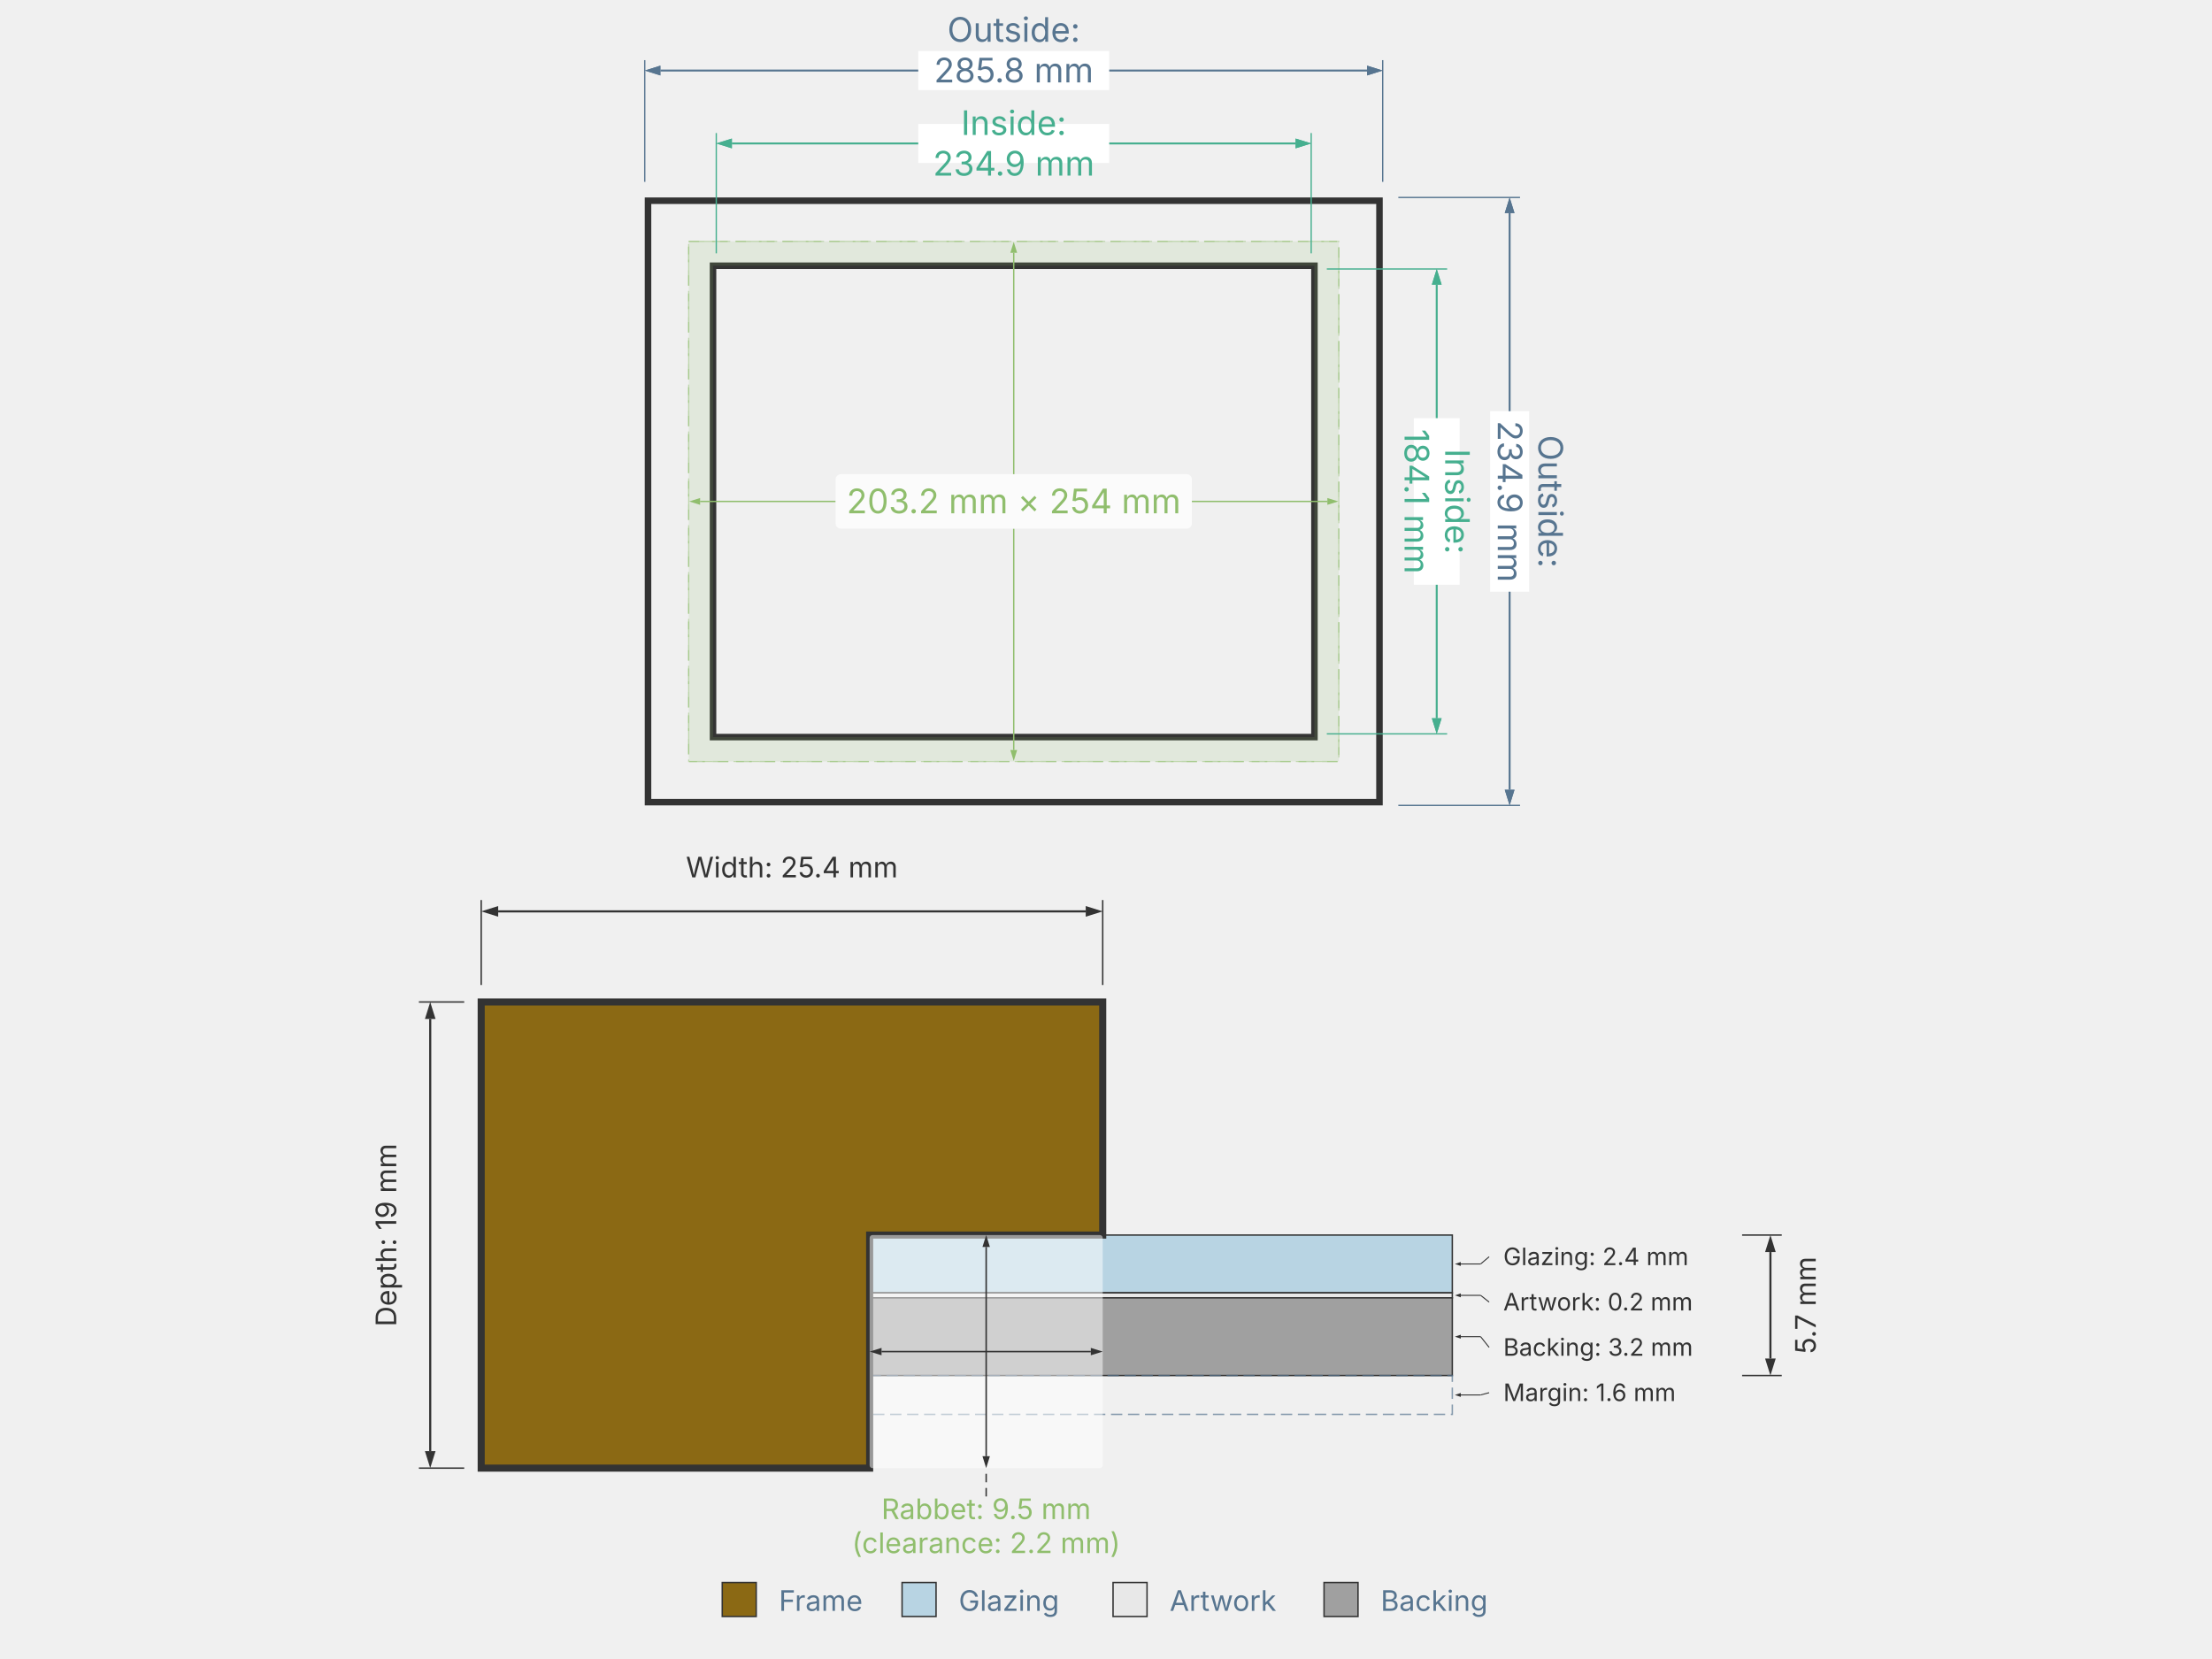
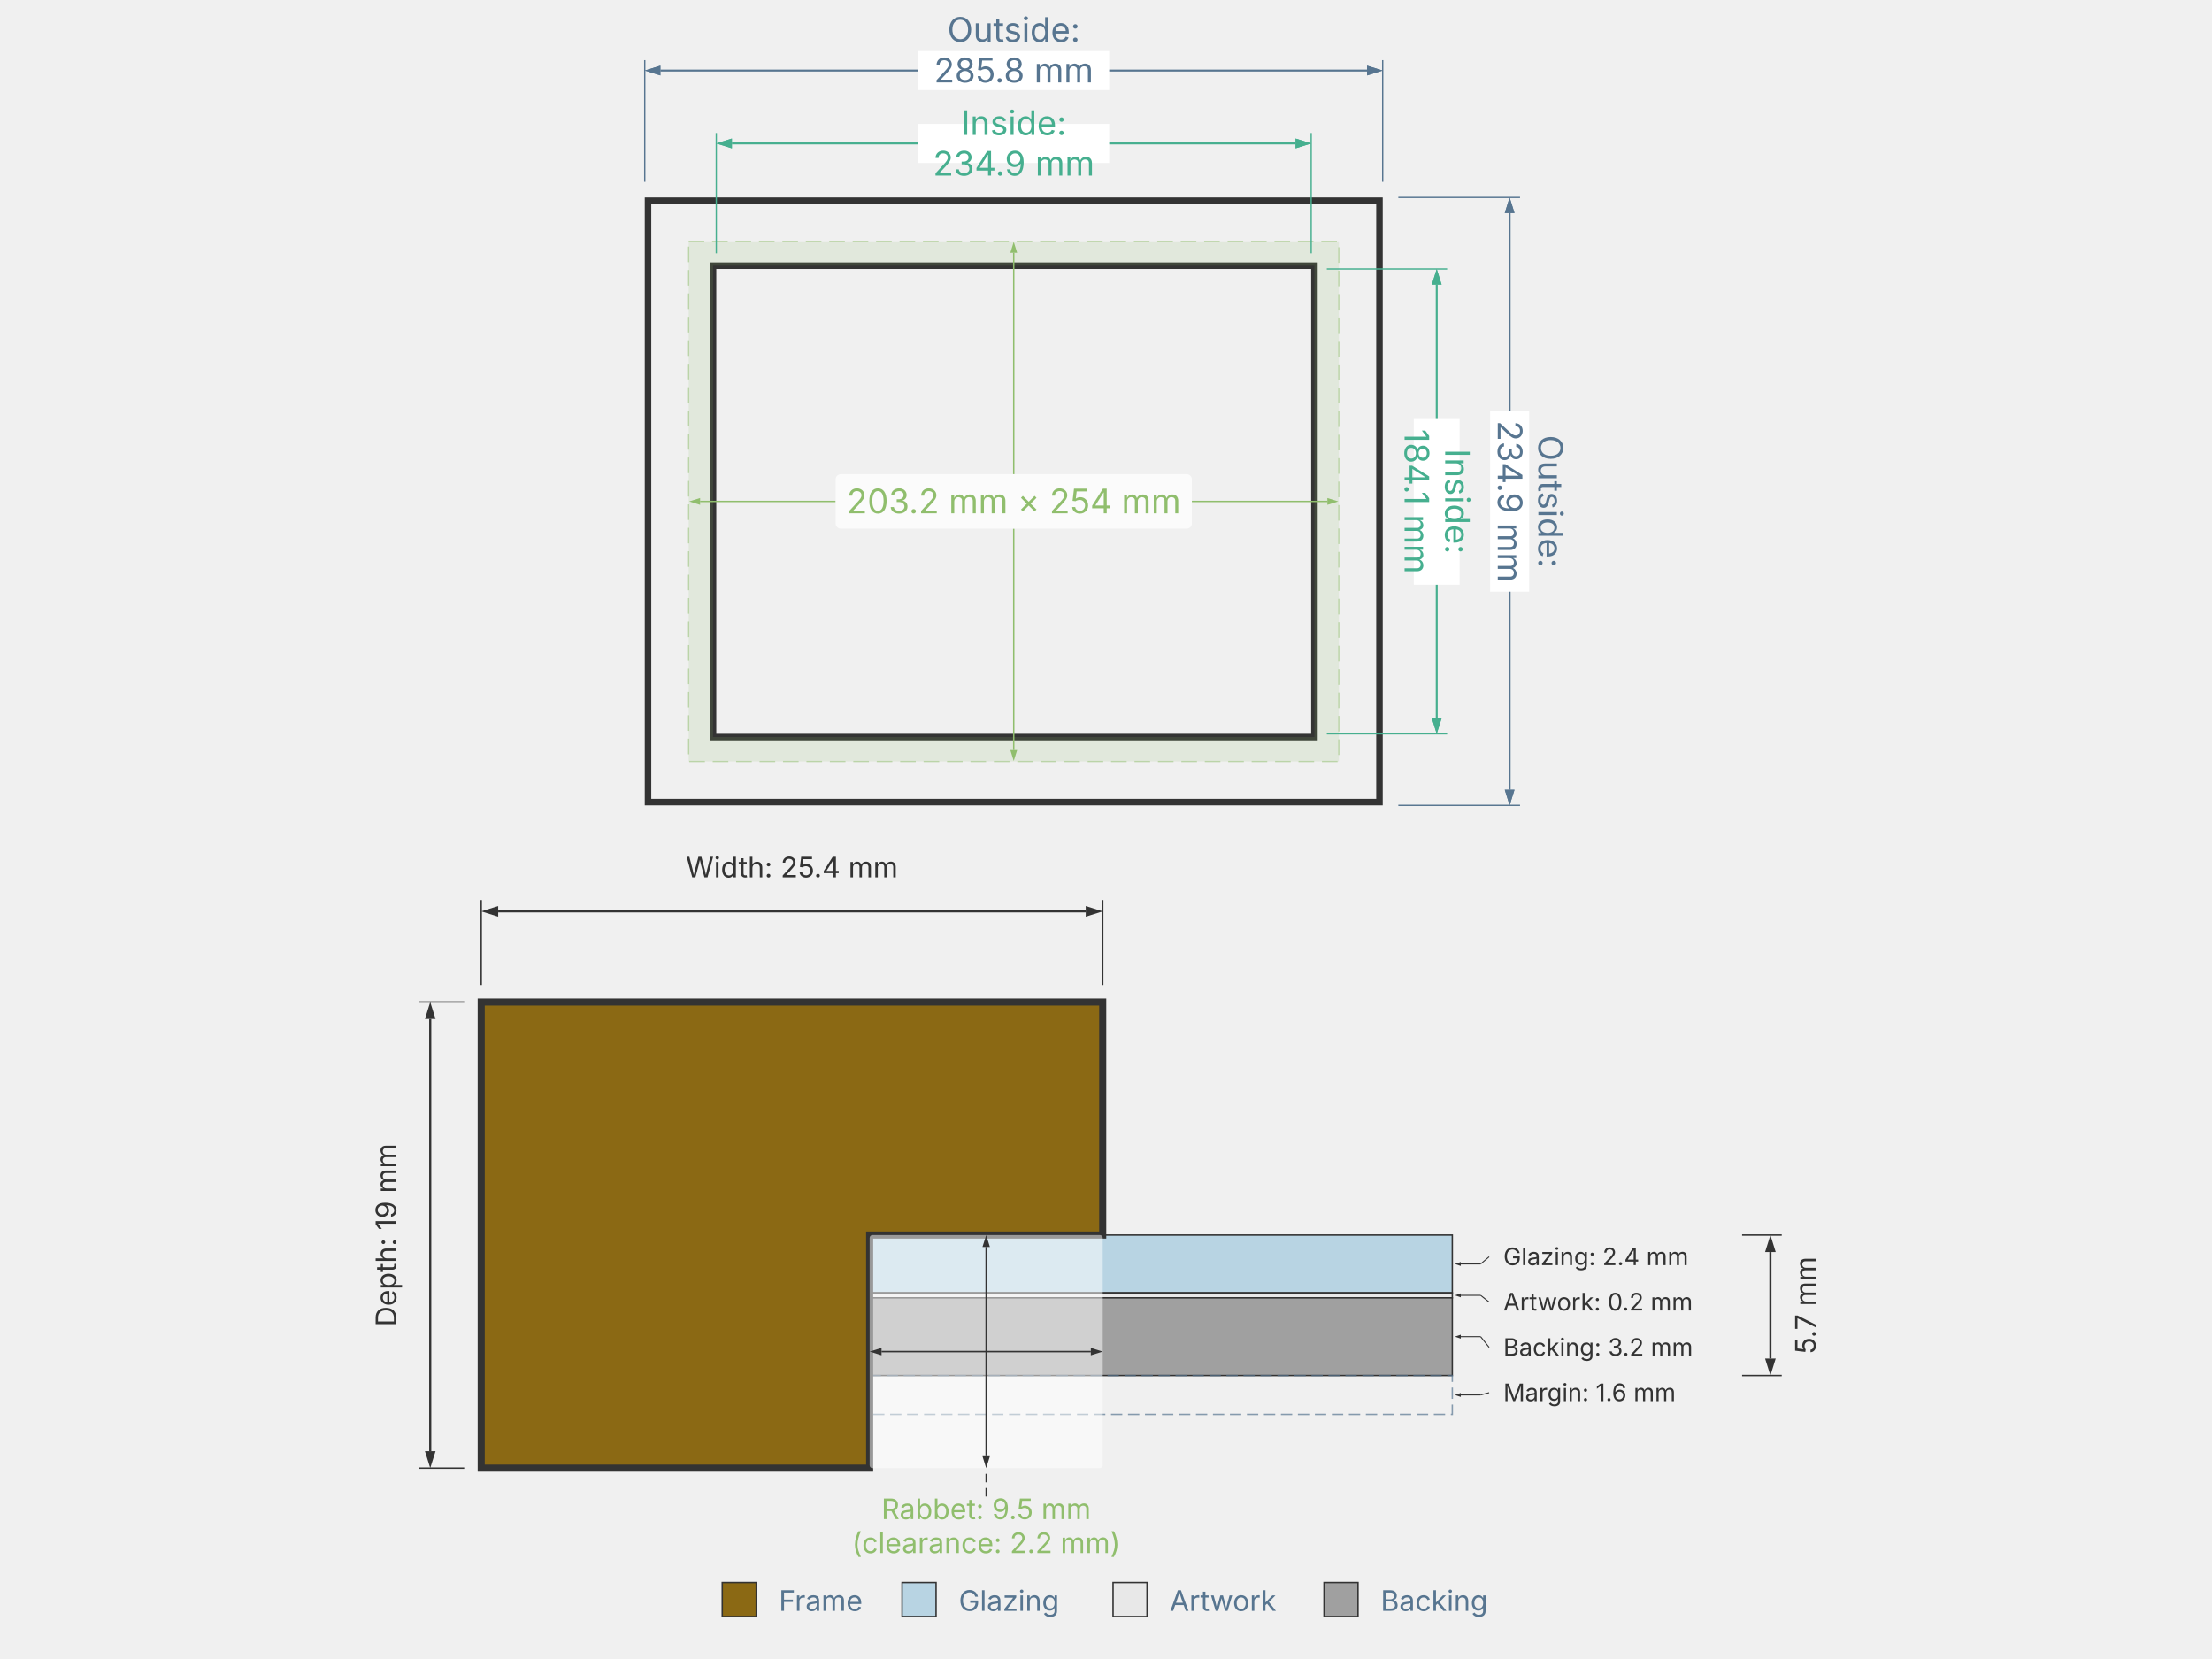
<svg xmlns="http://www.w3.org/2000/svg" viewBox="0 0 800.00 600.00">
  <g id="plan-view" transform="translate(-10.01, 5.74) scale(0.9416)">
    <defs>
      <pattern id="hatch" patternUnits="userSpaceOnUse" width="4" height="4">
        <path d="M-1,1 l2,-2 M0,4 l4,-4 M3,5 l2,-2" stroke="#CCCCCC" stroke-width="0.5" />
      </pattern>
    </defs>
    <g id="geometry">
      <rect x="259.53" y="71.00" width="280.95" height="231.00" stroke="#333333" stroke-width="2.5" fill="none" />
      <rect x="284.50" y="95.97" width="231.00" height="181.05" stroke="#333333" stroke-width="2.5" fill="none" />
    </g>
    <g id="rabbet-overlap">
      <path d="M275.14,86.61 h249.73 v199.78 h-249.73 Z M284.50,95.97 v181.05 h231.00 v-181.05 Z" fill="#90be6d" fill-opacity="0.15" fill-rule="evenodd" stroke="none" />
-       <rect x="275.14" y="86.61" width="249.73" height="199.78" fill="none" stroke="#90be6d" stroke-width="0.40" stroke-dasharray="4,2" stroke-opacity="0.5" />
    </g>
    <g id="content-boundary">
      <rect x="275.14" y="86.61" width="249.73" height="199.78" stroke="#90be6d" stroke-width="0.5" stroke-dasharray="6,3" fill="none" opacity="0.5" />
    </g>
    <g id="dimensions">
      <g class="dimension">
        <line x1="285.75" y1="91.22" x2="285.75" y2="45.00" stroke="#46af8f" stroke-width="0.5" />
        <line x1="514.25" y1="91.22" x2="514.25" y2="45.00" stroke="#46af8f" stroke-width="0.5" />
        <polygon points="285.75,49.00 291.75,50.88 291.75,47.12" fill="#46af8f" data-arrow="true" />
        <line x1="291.75" y1="49.00" x2="508.25" y2="49.00" stroke="#46af8f" stroke-width="0.75" />
        <polygon points="514.25,49.00 508.25,47.12 508.25,50.88" fill="#46af8f" data-arrow="true" />
        <rect x="363.33" y="41.50" width="73.34" height="15.00" fill="#FFFFFF" stroke="none" />
        <polygon points="285.75,49.00 291.75,50.88 291.75,47.12" fill="#46af8f" data-arrow="true" />
        <polygon points="514.25,49.00 508.25,47.12 508.25,50.88" fill="#46af8f" data-arrow="true" />
      </g>
      <g class="dimension">
        <line x1="258.28" y1="63.75" x2="258.28" y2="17.00" stroke="#577590" stroke-width="0.5" />
        <line x1="541.72" y1="63.75" x2="541.72" y2="17.00" stroke="#577590" stroke-width="0.5" />
        <polygon points="258.28,21.00 264.28,22.88 264.28,19.12" fill="#577590" data-arrow="true" />
        <line x1="264.28" y1="21.00" x2="535.72" y2="21.00" stroke="#577590" stroke-width="0.75" />
        <polygon points="541.72,21.00 535.72,19.12 535.72,22.88" fill="#577590" data-arrow="true" />
        <rect x="363.33" y="13.50" width="73.34" height="15.00" fill="#FFFFFF" stroke="none" />
        <polygon points="258.28,21.00 264.28,22.88 264.28,19.12" fill="#577590" data-arrow="true" />
        <polygon points="541.72,21.00 535.72,19.12 535.72,22.88" fill="#577590" data-arrow="true" />
      </g>
      <g class="dimension">
        <line x1="520.25" y1="97.22" x2="566.47" y2="97.22" stroke="#46af8f" stroke-width="0.5" />
        <line x1="520.25" y1="275.78" x2="566.47" y2="275.78" stroke="#46af8f" stroke-width="0.5" />
        <polygon points="562.47,97.22 560.60,103.22 564.35,103.22" fill="#46af8f" data-arrow="true" />
        <line x1="562.47" y1="103.22" x2="562.47" y2="269.78" stroke="#46af8f" stroke-width="0.75" />
        <polygon points="562.47,275.78 564.35,269.78 560.60,269.78" fill="#46af8f" data-arrow="true" />
        <rect x="553.67" y="154.51" width="17.60" height="63.99" fill="#FFFFFF" stroke="none" />
        <polygon points="562.47,97.22 560.60,103.22 564.35,103.22" fill="#46af8f" data-arrow="true" />
        <polygon points="562.47,275.78 564.35,269.78 560.60,269.78" fill="#46af8f" data-arrow="true" />
      </g>
      <g class="dimension">
        <line x1="547.72" y1="69.75" x2="594.47" y2="69.75" stroke="#577590" stroke-width="0.5" />
        <line x1="547.72" y1="303.25" x2="594.47" y2="303.25" stroke="#577590" stroke-width="0.5" />
        <polygon points="590.47,69.75 588.60,75.75 592.35,75.75" fill="#577590" data-arrow="true" />
        <line x1="590.47" y1="75.75" x2="590.47" y2="297.25" stroke="#577590" stroke-width="0.75" />
        <polygon points="590.47,303.25 592.35,297.25 588.60,297.25" fill="#577590" data-arrow="true" />
        <rect x="582.97" y="151.83" width="15.00" height="69.34" fill="#FFFFFF" stroke="none" />
        <polygon points="590.47,69.75 588.60,75.75 592.35,75.75" fill="#577590" data-arrow="true" />
        <polygon points="590.47,303.25 592.35,297.25 588.60,297.25" fill="#577590" data-arrow="true" />
      </g>
      <text transform="translate(400.00, 45.75)" fill="#46af8f" font-family="Inter, system-ui, -apple-system, sans-serif" font-size="13px" text-anchor="middle">Inside:</text>
      <text transform="translate(400.00, 61.35)" fill="#46af8f" font-family="Inter, system-ui, -apple-system, sans-serif" font-size="13px" text-anchor="middle">234.9 mm</text>
      <text transform="translate(400.00, 9.95)" fill="#577590" font-family="Inter, system-ui, -apple-system, sans-serif" font-size="13px" text-anchor="middle">Outside:</text>
      <text transform="translate(400.00, 25.55)" fill="#577590" font-family="Inter, system-ui, -apple-system, sans-serif" font-size="13px" text-anchor="middle">285.8 mm</text>
      <text transform="rotate(90 570.27 186.50)" x="570.27" y="191.05" fill="#46af8f" font-family="Inter, system-ui, -apple-system, sans-serif" font-size="13px" text-anchor="middle">Inside:</text>
      <text transform="rotate(90 554.67 186.50)" x="554.67" y="191.05" fill="#46af8f" font-family="Inter, system-ui, -apple-system, sans-serif" font-size="13px" text-anchor="middle">184.1 mm</text>
      <text transform="rotate(90 606.07 186.50)" x="606.07" y="191.05" fill="#577590" font-family="Inter, system-ui, -apple-system, sans-serif" font-size="13px" text-anchor="middle">Outside:</text>
      <text transform="rotate(90 590.47 186.50)" x="590.47" y="191.05" fill="#577590" font-family="Inter, system-ui, -apple-system, sans-serif" font-size="13px" text-anchor="middle">234.9 mm</text>
    </g>
    <g id="artwork-indicator">
      <polygon points="275.34,186.50 279.54,187.81 279.54,185.19" fill="#90be6d" data-arrow="true" />
      <line x1="279.54" y1="186.50" x2="331.59" y2="186.50" stroke="#90be6d" stroke-width="0.525" />
      <line x1="468.41" y1="186.50" x2="520.46" y2="186.50" stroke="#90be6d" stroke-width="0.525" />
      <polygon points="524.66,186.50 520.46,185.19 520.46,187.81" fill="#90be6d" data-arrow="true" />
      <polygon points="400.00,86.81 398.69,91.01 401.31,91.01" fill="#90be6d" data-arrow="true" />
      <line x1="400.00" y1="91.01" x2="400.00" y2="176.05" stroke="#90be6d" stroke-width="0.525" />
      <line x1="400.00" y1="196.95" x2="400.00" y2="281.99" stroke="#90be6d" stroke-width="0.525" />
      <polygon points="400.00,286.19 401.31,281.99 398.69,281.99" fill="#90be6d" data-arrow="true" />
      <rect x="331.59" y="176.05" width="136.83" height="20.90" fill="#FFFFFF" fill-opacity="0.75" stroke="none" rx="2" />
      <text transform="translate(400.00, 191.05)" fill="#90be6d" font-family="Inter, system-ui, -apple-system, sans-serif" font-size="13.00px" text-anchor="middle">203.2 mm × 254 mm</text>
    </g>
  </g>
  <g id="section-view" transform="translate(-9.69, 310.15) scale(1.0242)">
    <defs>
      <pattern id="hatch" patternUnits="userSpaceOnUse" width="4" height="4">
        <path d="M-1,1 l2,-2 M0,4 l4,-4 M3,5 l2,-2" stroke="#CCCCCC" stroke-width="0.5" />
      </pattern>
    </defs>
    <g id="section-content" transform="translate(-2.88, 0)">
      <g id="section-geometry">
        <rect x="319.43" y="133.30" width="205.75" height="20.41" stroke="#333333" stroke-width="0.5" fill="#B8D4E3" />
        <rect x="319.43" y="153.71" width="205.75" height="1.76" stroke="#333333" stroke-width="0.5" fill="#E8E8E8" />
        <rect x="319.43" y="155.47" width="205.75" height="27.43" stroke="#333333" stroke-width="0.5" fill="#A0A0A0" />
        <rect x="319.43" y="182.90" width="205.75" height="13.72" stroke="#577590" stroke-width="0.5" stroke-dasharray="4,2" fill="none" opacity="0.7" />
        <polygon points="182.26,51.00 401.73,51.00 401.73,133.30 319.43,133.30 319.43,215.60 182.26,215.60" stroke="#333333" stroke-width="2.5" fill="#8B6914" />
      </g>
      <g id="section-dimensions">
        <line x1="176.26" y1="51.00" x2="160.26" y2="51.00" stroke="#333333" stroke-width="0.5" />
        <line x1="176.26" y1="215.60" x2="160.26" y2="215.60" stroke="#333333" stroke-width="0.5" />
        <polygon points="164.26,51.00 162.39,57.00 166.14,57.00" fill="#333333" data-arrow="true" />
        <line x1="164.26" y1="57.00" x2="164.26" y2="209.60" stroke="#333333" stroke-width="0.75" />
        <polygon points="164.26,215.60 166.14,209.60 162.39,209.60" fill="#333333" data-arrow="true" />
        <text x="152.26" y="133.30" fill="#333333" font-family="Inter, system-ui, -apple-system, sans-serif" font-size="10px" text-anchor="middle" transform="rotate(-90 152.26 133.30)">Depth: 19 mm</text>
        <line x1="182.26" y1="45.00" x2="182.26" y2="15.00" stroke="#333333" stroke-width="0.5" />
        <line x1="401.73" y1="45.00" x2="401.73" y2="15.00" stroke="#333333" stroke-width="0.5" />
        <polygon points="182.26,19.00 188.26,20.88 188.26,17.12" fill="#333333" data-arrow="true" />
        <line x1="188.26" y1="19.00" x2="395.73" y2="19.00" stroke="#333333" stroke-width="0.75" />
        <polygon points="401.73,19.00 395.73,17.12 395.73,20.88" fill="#333333" data-arrow="true" />
        <text transform="translate(291.99, 7.00)" fill="#333333" font-family="Inter, system-ui, -apple-system, sans-serif" font-size="10px" text-anchor="middle">Width: 25.4 mm</text>
        <rect x="319.43" y="133.30" width="82.30" height="82.30" fill="#FFFFFF" fill-opacity="0.5" stroke="none" rx="1" />
        <polygon points="319.43,174.45 323.63,175.76 323.63,173.14" fill="#333333" data-arrow="true" />
        <line x1="323.63" y1="174.45" x2="397.53" y2="174.45" stroke="#333333" stroke-width="0.525" />
        <polygon points="401.73,174.45 397.53,173.14 397.53,175.76" fill="#333333" data-arrow="true" />
        <polygon points="360.58,133.30 359.27,137.50 361.89,137.50" fill="#333333" data-arrow="true" />
        <line x1="360.58" y1="137.50" x2="360.58" y2="211.40" stroke="#333333" stroke-width="0.525" />
        <polygon points="360.58,215.60 361.89,211.40 359.27,211.40" fill="#333333" data-arrow="true" />
        <polygon points="526.08,143.51 528.18,144.21 528.18,142.81" fill="#333333" data-arrow="true" />
        <line x1="528.18" y1="143.51" x2="535.18" y2="143.51" stroke="#333333" stroke-width="0.35" />
        <line x1="535.18" y1="143.51" x2="538.18" y2="140.96" stroke="#333333" stroke-width="0.35" />
-         <text transform="translate(543.18, 143.92)" fill="#333333" font-family="Inter, system-ui, -apple-system, sans-serif" font-size="8.5px">Glazing: 2.4 mm</text>
+         <text transform="translate(543.18, 143.93)" fill="#333333" font-family="Inter, system-ui, -apple-system, sans-serif" font-size="8.5px">Glazing: 2.4 mm</text>
        <polygon points="526.08,154.59 528.18,155.29 528.18,153.89" fill="#333333" data-arrow="true" />
        <line x1="528.18" y1="154.59" x2="535.18" y2="154.59" stroke="#333333" stroke-width="0.35" />
        <line x1="535.18" y1="154.59" x2="538.18" y2="156.96" stroke="#333333" stroke-width="0.35" />
-         <text transform="translate(543.18, 159.92)" fill="#333333" font-family="Inter, system-ui, -apple-system, sans-serif" font-size="8.5px">Artwork: 0.2 mm</text>
+         <text transform="translate(543.18, 159.93)" fill="#333333" font-family="Inter, system-ui, -apple-system, sans-serif" font-size="8.5px">Artwork: 0.2 mm</text>
        <polygon points="526.08,169.18 528.18,169.88 528.18,168.48" fill="#333333" data-arrow="true" />
        <line x1="528.18" y1="169.18" x2="535.18" y2="169.18" stroke="#333333" stroke-width="0.35" />
        <line x1="535.18" y1="169.18" x2="538.18" y2="172.96" stroke="#333333" stroke-width="0.35" />
-         <text transform="translate(543.18, 175.92)" fill="#333333" font-family="Inter, system-ui, -apple-system, sans-serif" font-size="8.5px">Backing: 3.2 mm</text>
+         <text transform="translate(543.18, 175.93)" fill="#333333" font-family="Inter, system-ui, -apple-system, sans-serif" font-size="8.5px">Backing: 3.2 mm</text>
        <polygon points="526.08,189.76 528.18,190.46 528.18,189.06" fill="#333333" data-arrow="true" />
        <line x1="528.18" y1="189.76" x2="535.18" y2="189.76" stroke="#333333" stroke-width="0.35" />
        <line x1="535.18" y1="189.76" x2="538.18" y2="188.96" stroke="#333333" stroke-width="0.35" />
-         <text transform="translate(543.18, 191.92)" fill="#333333" font-family="Inter, system-ui, -apple-system, sans-serif" font-size="8.5px">Margin: 1.6 mm</text>
+         <text transform="translate(543.18, 191.93)" fill="#333333" font-family="Inter, system-ui, -apple-system, sans-serif" font-size="8.5px">Margin: 1.6 mm</text>
        <line x1="627.51" y1="133.30" x2="641.51" y2="133.30" stroke="#333333" stroke-width="0.5" />
        <line x1="627.51" y1="182.90" x2="641.51" y2="182.90" stroke="#333333" stroke-width="0.5" />
        <polygon points="637.51,133.30 635.63,139.30 639.38,139.30" fill="#333333" data-arrow="true" />
        <line x1="637.51" y1="139.30" x2="637.51" y2="176.90" stroke="#333333" stroke-width="0.75" />
        <polygon points="637.51,182.90 639.38,176.90 635.63,176.90" fill="#333333" data-arrow="true" />
        <text x="653.51" y="158.10" fill="#333333" font-family="Inter, system-ui, -apple-system, sans-serif" font-size="10px" text-anchor="middle" transform="rotate(-90 653.51 158.10)">5.7 mm</text>
        <line x1="360.58" y1="217.60" x2="360.58" y2="227.60" stroke="#333333" stroke-width="0.5" stroke-dasharray="3,2" />
        <text transform="translate(360.58, 233.60)" fill="#90be6d" font-family="Inter, system-ui, -apple-system, sans-serif" font-size="10px" text-anchor="middle">Rabbet: 9.5 mm</text>
        <text transform="translate(360.58, 245.60)" fill="#90be6d" font-family="Inter, system-ui, -apple-system, sans-serif" font-size="10px" text-anchor="middle">(clearance: 2.2 mm)</text>
      </g>
    </g>
    <g id="legend">
      <rect x="264.50" y="256.00" width="12" height="12" fill="#8B6914" stroke="#333333" stroke-width="0.5" />
      <text transform="translate(284.50, 266.00)" fill="#577590" font-family="Inter, system-ui, -apple-system, sans-serif" font-size="10px">Frame</text>
      <rect x="328.00" y="256.00" width="12" height="12" fill="#B8D4E3" stroke="#333333" stroke-width="0.5" />
      <text transform="translate(348.00, 266.00)" fill="#577590" font-family="Inter, system-ui, -apple-system, sans-serif" font-size="10px">Glazing</text>
      <rect x="402.50" y="256.00" width="12" height="12" fill="#E8E8E8" stroke="#333333" stroke-width="0.5" />
      <text transform="translate(422.50, 266.00)" fill="#577590" font-family="Inter, system-ui, -apple-system, sans-serif" font-size="10px">Artwork</text>
      <rect x="477.00" y="256.00" width="12" height="12" fill="#A0A0A0" stroke="#333333" stroke-width="0.5" />
      <text transform="translate(497.00, 266.00)" fill="#577590" font-family="Inter, system-ui, -apple-system, sans-serif" font-size="10px">Backing</text>
    </g>
  </g>
</svg>
